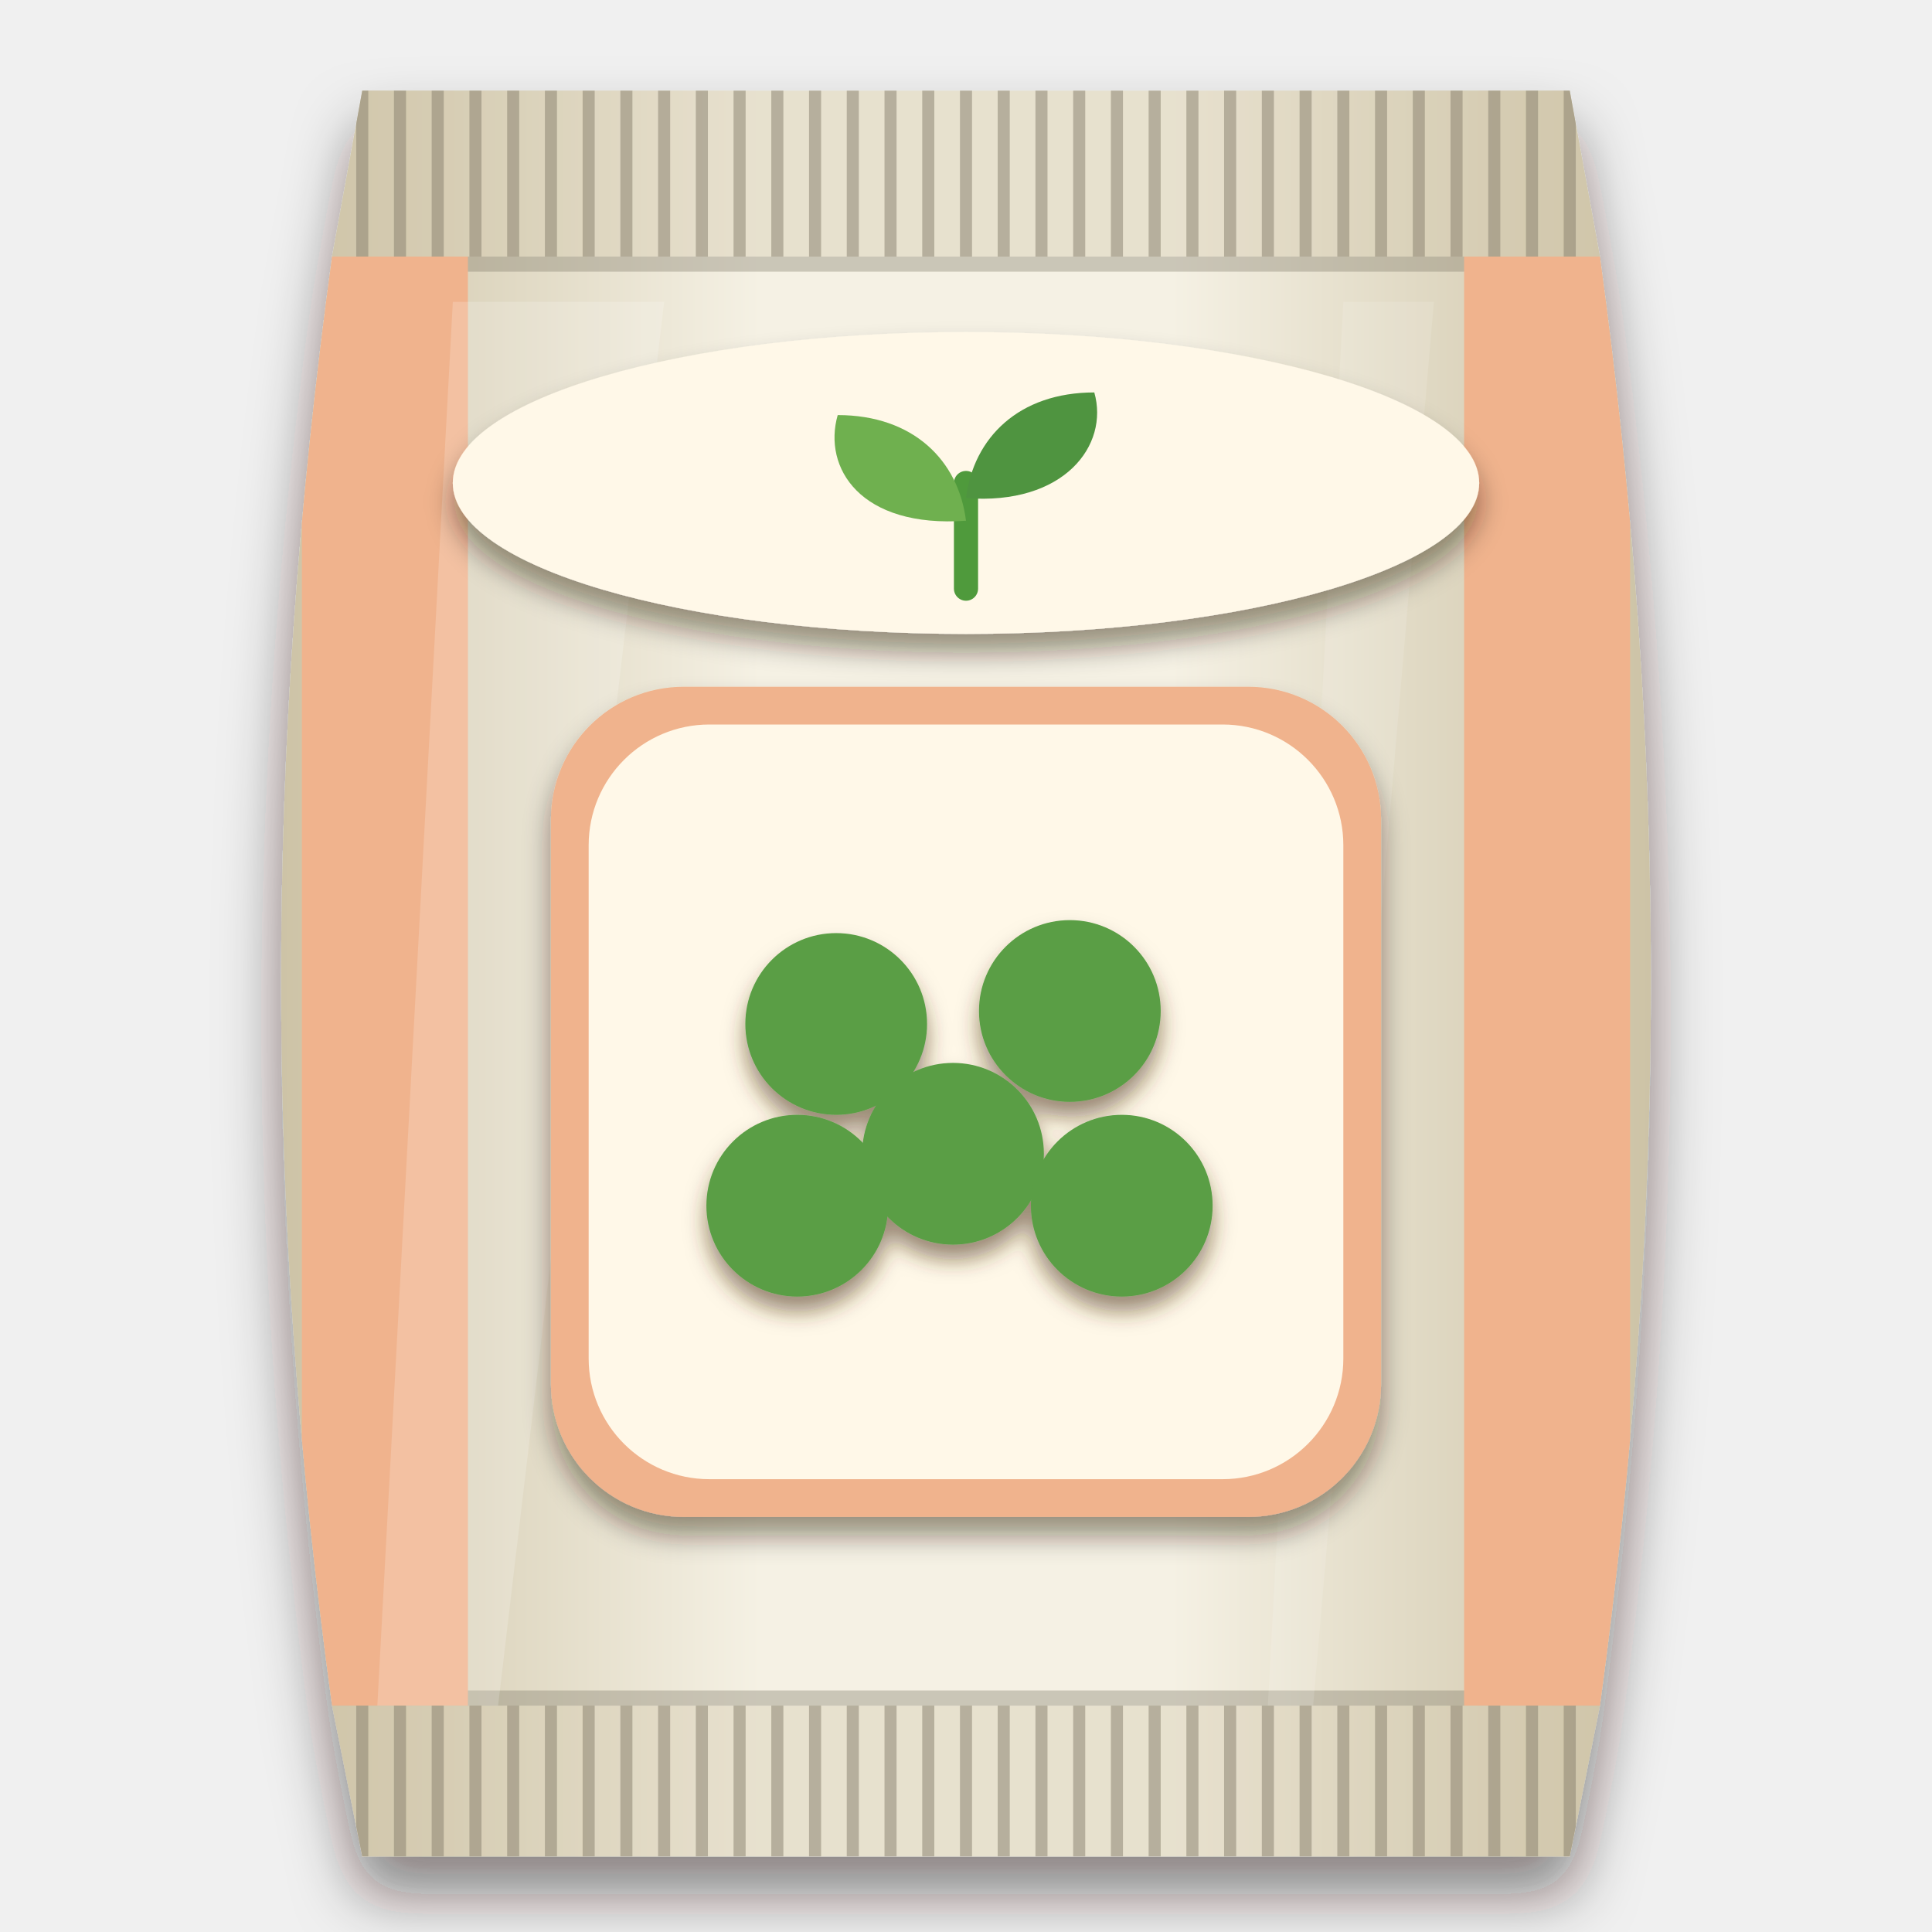
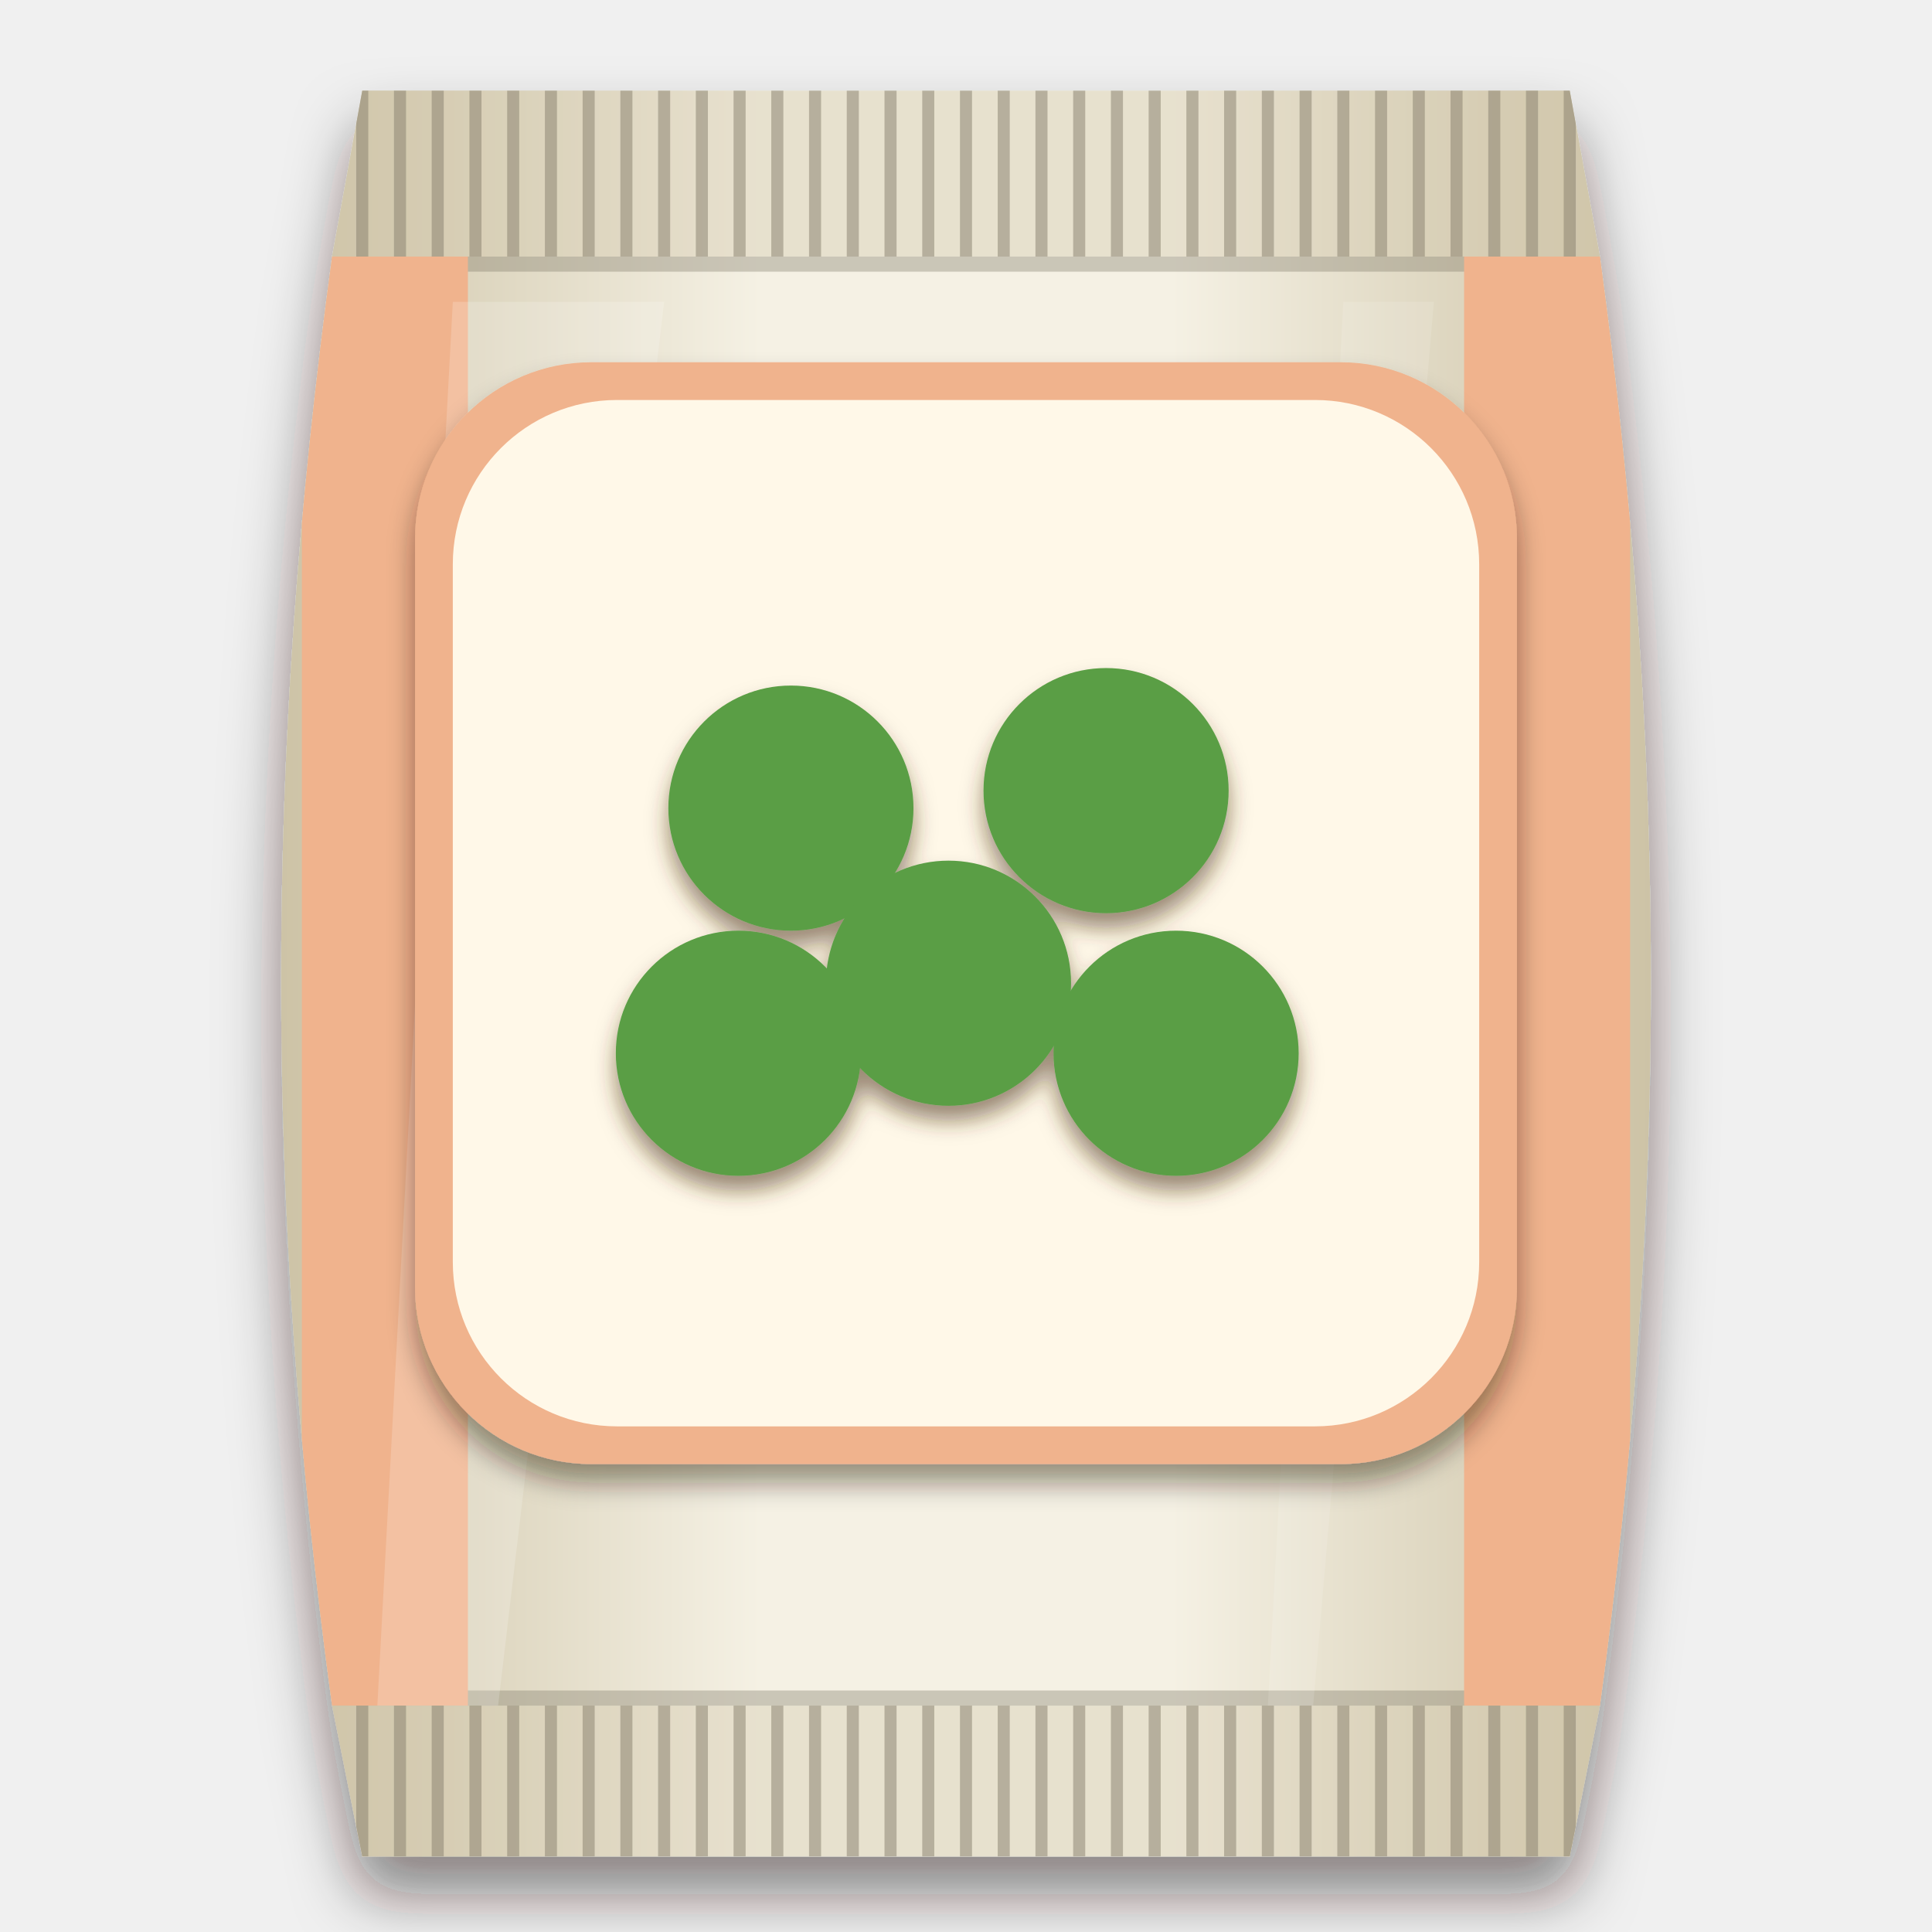
<svg xmlns="http://www.w3.org/2000/svg" viewBox="0 0 256 256" width="256" height="256">
  <defs>
    <clipPath id="bagclip">
      <path d="M48 12 H208 L212 34 C221 100 221 160 212 226 L208 246 H48 L44 226 C35 160 35 100 44 34 Z" />
    </clipPath>
    <linearGradient id="bagfill" x1="0" y1="0" x2="1" y2="0">
      <stop offset="0" stop-color="#cdc3a6" />
      <stop offset="0.35" stop-color="#f5f1e4" />
      <stop offset="0.65" stop-color="#f5f1e4" />
      <stop offset="1" stop-color="#cdc3a6" />
    </linearGradient>
    <filter id="soft" x="-20%" y="-10%" width="140%" height="125%">
      <feDropShadow dx="0" dy="5" stdDeviation="4" flood-color="#1a0f08" flood-opacity="0.5" />
    </filter>
    <filter id="lab" x="-20%" y="-20%" width="140%" height="150%">
      <feDropShadow dx="0" dy="2.5" stdDeviation="1.8" flood-color="#2a1a0c" flood-opacity="0.45" />
    </filter>
    <filter id="ms" x="-20%" y="-20%" width="140%" height="150%">
      <feDropShadow dx="0" dy="2" stdDeviation="1.4" flood-color="#4a2e10" flood-opacity="0.55" />
    </filter>
  </defs>
  <g filter="url(#soft)">
    <path d="M48 12 H208 L212 34 C221 100 221 160 212 226 L208 246 H48 L44 226 C35 160 35 100 44 34 Z" fill="url(#bagfill)" />
  </g>
  <g clip-path="url(#bagclip)">
    <rect x="40" y="12" width="176" height="22" fill="#cdc3a6" opacity="0.35" />
    <path d="M48 12 V34" stroke="#857e6b" stroke-width="1.6" opacity="0.5" />
    <path d="M53 12 V34" stroke="#857e6b" stroke-width="1.6" opacity="0.5" />
    <path d="M58 12 V34" stroke="#857e6b" stroke-width="1.6" opacity="0.5" />
    <path d="M63 12 V34" stroke="#857e6b" stroke-width="1.6" opacity="0.5" />
    <path d="M68 12 V34" stroke="#857e6b" stroke-width="1.6" opacity="0.5" />
    <path d="M73 12 V34" stroke="#857e6b" stroke-width="1.6" opacity="0.5" />
    <path d="M78 12 V34" stroke="#857e6b" stroke-width="1.6" opacity="0.5" />
    <path d="M83 12 V34" stroke="#857e6b" stroke-width="1.6" opacity="0.5" />
    <path d="M88 12 V34" stroke="#857e6b" stroke-width="1.6" opacity="0.5" />
    <path d="M93 12 V34" stroke="#857e6b" stroke-width="1.6" opacity="0.5" />
    <path d="M98 12 V34" stroke="#857e6b" stroke-width="1.6" opacity="0.5" />
    <path d="M103 12 V34" stroke="#857e6b" stroke-width="1.6" opacity="0.5" />
    <path d="M108 12 V34" stroke="#857e6b" stroke-width="1.6" opacity="0.5" />
    <path d="M113 12 V34" stroke="#857e6b" stroke-width="1.6" opacity="0.5" />
    <path d="M118 12 V34" stroke="#857e6b" stroke-width="1.6" opacity="0.5" />
    <path d="M123 12 V34" stroke="#857e6b" stroke-width="1.6" opacity="0.5" />
    <path d="M128 12 V34" stroke="#857e6b" stroke-width="1.6" opacity="0.5" />
    <path d="M133 12 V34" stroke="#857e6b" stroke-width="1.6" opacity="0.5" />
    <path d="M138 12 V34" stroke="#857e6b" stroke-width="1.6" opacity="0.5" />
    <path d="M143 12 V34" stroke="#857e6b" stroke-width="1.6" opacity="0.5" />
    <path d="M148 12 V34" stroke="#857e6b" stroke-width="1.6" opacity="0.5" />
    <path d="M153 12 V34" stroke="#857e6b" stroke-width="1.6" opacity="0.5" />
    <path d="M158 12 V34" stroke="#857e6b" stroke-width="1.6" opacity="0.5" />
    <path d="M163 12 V34" stroke="#857e6b" stroke-width="1.6" opacity="0.5" />
    <path d="M168 12 V34" stroke="#857e6b" stroke-width="1.6" opacity="0.5" />
    <path d="M173 12 V34" stroke="#857e6b" stroke-width="1.6" opacity="0.5" />
    <path d="M178 12 V34" stroke="#857e6b" stroke-width="1.6" opacity="0.5" />
    <path d="M183 12 V34" stroke="#857e6b" stroke-width="1.6" opacity="0.5" />
    <path d="M188 12 V34" stroke="#857e6b" stroke-width="1.6" opacity="0.5" />
    <path d="M193 12 V34" stroke="#857e6b" stroke-width="1.6" opacity="0.5" />
    <path d="M198 12 V34" stroke="#857e6b" stroke-width="1.6" opacity="0.5" />
    <path d="M203 12 V34" stroke="#857e6b" stroke-width="1.6" opacity="0.5" />
    <path d="M208 12 V34" stroke="#857e6b" stroke-width="1.6" opacity="0.5" />
    <rect x="40" y="226" width="176" height="20" fill="#cdc3a6" opacity="0.35" />
    <path d="M48 226 V246" stroke="#857e6b" stroke-width="1.6" opacity="0.5" />
    <path d="M53 226 V246" stroke="#857e6b" stroke-width="1.6" opacity="0.5" />
    <path d="M58 226 V246" stroke="#857e6b" stroke-width="1.6" opacity="0.5" />
    <path d="M63 226 V246" stroke="#857e6b" stroke-width="1.6" opacity="0.5" />
    <path d="M68 226 V246" stroke="#857e6b" stroke-width="1.6" opacity="0.5" />
    <path d="M73 226 V246" stroke="#857e6b" stroke-width="1.6" opacity="0.5" />
    <path d="M78 226 V246" stroke="#857e6b" stroke-width="1.6" opacity="0.5" />
    <path d="M83 226 V246" stroke="#857e6b" stroke-width="1.6" opacity="0.5" />
    <path d="M88 226 V246" stroke="#857e6b" stroke-width="1.6" opacity="0.5" />
    <path d="M93 226 V246" stroke="#857e6b" stroke-width="1.6" opacity="0.5" />
    <path d="M98 226 V246" stroke="#857e6b" stroke-width="1.6" opacity="0.5" />
    <path d="M103 226 V246" stroke="#857e6b" stroke-width="1.6" opacity="0.5" />
    <path d="M108 226 V246" stroke="#857e6b" stroke-width="1.6" opacity="0.5" />
    <path d="M113 226 V246" stroke="#857e6b" stroke-width="1.6" opacity="0.5" />
    <path d="M118 226 V246" stroke="#857e6b" stroke-width="1.6" opacity="0.5" />
    <path d="M123 226 V246" stroke="#857e6b" stroke-width="1.6" opacity="0.5" />
    <path d="M128 226 V246" stroke="#857e6b" stroke-width="1.6" opacity="0.5" />
    <path d="M133 226 V246" stroke="#857e6b" stroke-width="1.6" opacity="0.5" />
    <path d="M138 226 V246" stroke="#857e6b" stroke-width="1.6" opacity="0.5" />
    <path d="M143 226 V246" stroke="#857e6b" stroke-width="1.6" opacity="0.5" />
    <path d="M148 226 V246" stroke="#857e6b" stroke-width="1.6" opacity="0.5" />
    <path d="M153 226 V246" stroke="#857e6b" stroke-width="1.6" opacity="0.5" />
    <path d="M158 226 V246" stroke="#857e6b" stroke-width="1.6" opacity="0.5" />
    <path d="M163 226 V246" stroke="#857e6b" stroke-width="1.6" opacity="0.5" />
    <path d="M168 226 V246" stroke="#857e6b" stroke-width="1.6" opacity="0.5" />
    <path d="M173 226 V246" stroke="#857e6b" stroke-width="1.6" opacity="0.5" />
    <path d="M178 226 V246" stroke="#857e6b" stroke-width="1.6" opacity="0.5" />
    <path d="M183 226 V246" stroke="#857e6b" stroke-width="1.6" opacity="0.5" />
    <path d="M188 226 V246" stroke="#857e6b" stroke-width="1.6" opacity="0.5" />
    <path d="M193 226 V246" stroke="#857e6b" stroke-width="1.6" opacity="0.5" />
    <path d="M198 226 V246" stroke="#857e6b" stroke-width="1.6" opacity="0.5" />
    <path d="M203 226 V246" stroke="#857e6b" stroke-width="1.6" opacity="0.5" />
    <path d="M208 226 V246" stroke="#857e6b" stroke-width="1.6" opacity="0.5" />
    <path d="M44 35 H212" stroke="#7b7563" stroke-width="2" opacity="0.35" />
    <path d="M44 225 H212" stroke="#7b7563" stroke-width="2" opacity="0.35" />
    <rect x="40" y="34" width="22" height="192" fill="#f0b38d" />
    <rect x="194" y="34" width="22" height="192" fill="#f0b38d" />
    <path d="M60 40 L88 40 L66 226 L50 226 Z" fill="#ffffff" opacity="0.18" />
    <path d="M178 40 L190 40 L174 226 L168 226 Z" fill="#ffffff" opacity="0.12" />
  </g>
  <g filter="url(#lab)">
-     <ellipse cx="128" cy="64" rx="68" ry="20" fill="#fff8e8" />
-   </g>
-   <g transform="translate(128 66)">
-     <path d="M0 12 V-2" stroke="#4f9a3c" stroke-width="3.2" stroke-linecap="round" fill="none" />
-     <path d="M0 3 C-14 4 -19 -4 -17 -11 C-7 -11 -1 -5 0 3 Z" fill="#6fb04f" />
-     <path d="M0 0 C13 1 19 -7 17 -14 C7 -14 1 -8 0 0 Z" fill="#4f9440" />
-   </g>
-   <g filter="url(#lab)">
    <g fill="#f0b38d">
-       <rect x="73" y="91" width="110" height="110" rx="17.6" />
+       <rect x="55" y="48" width="146" height="146" rx="23.36" />
    </g>
  </g>
  <g fill="#fff8e8">
-     <rect x="78" y="96" width="100" height="100" rx="16" />
+     <rect x="60" y="53" width="136" height="136" rx="21.76" />
  </g>
  <g filter="url(#ms)">
-     <g transform="translate(85 106.44) scale(0.86)">
+     <g transform="translate(70 67.64) scale(1.16)">
      <circle cx="30" cy="34" r="14" fill="#5a9e45" />
      <circle cx="66" cy="32" r="14" fill="#5a9e45" />
      <circle cx="48" cy="54" r="14" fill="#5a9e45" />
      <circle cx="24" cy="62" r="14" fill="#5a9e45" />
      <circle cx="74" cy="62" r="14" fill="#5a9e45" />
    </g>
  </g>
</svg>
